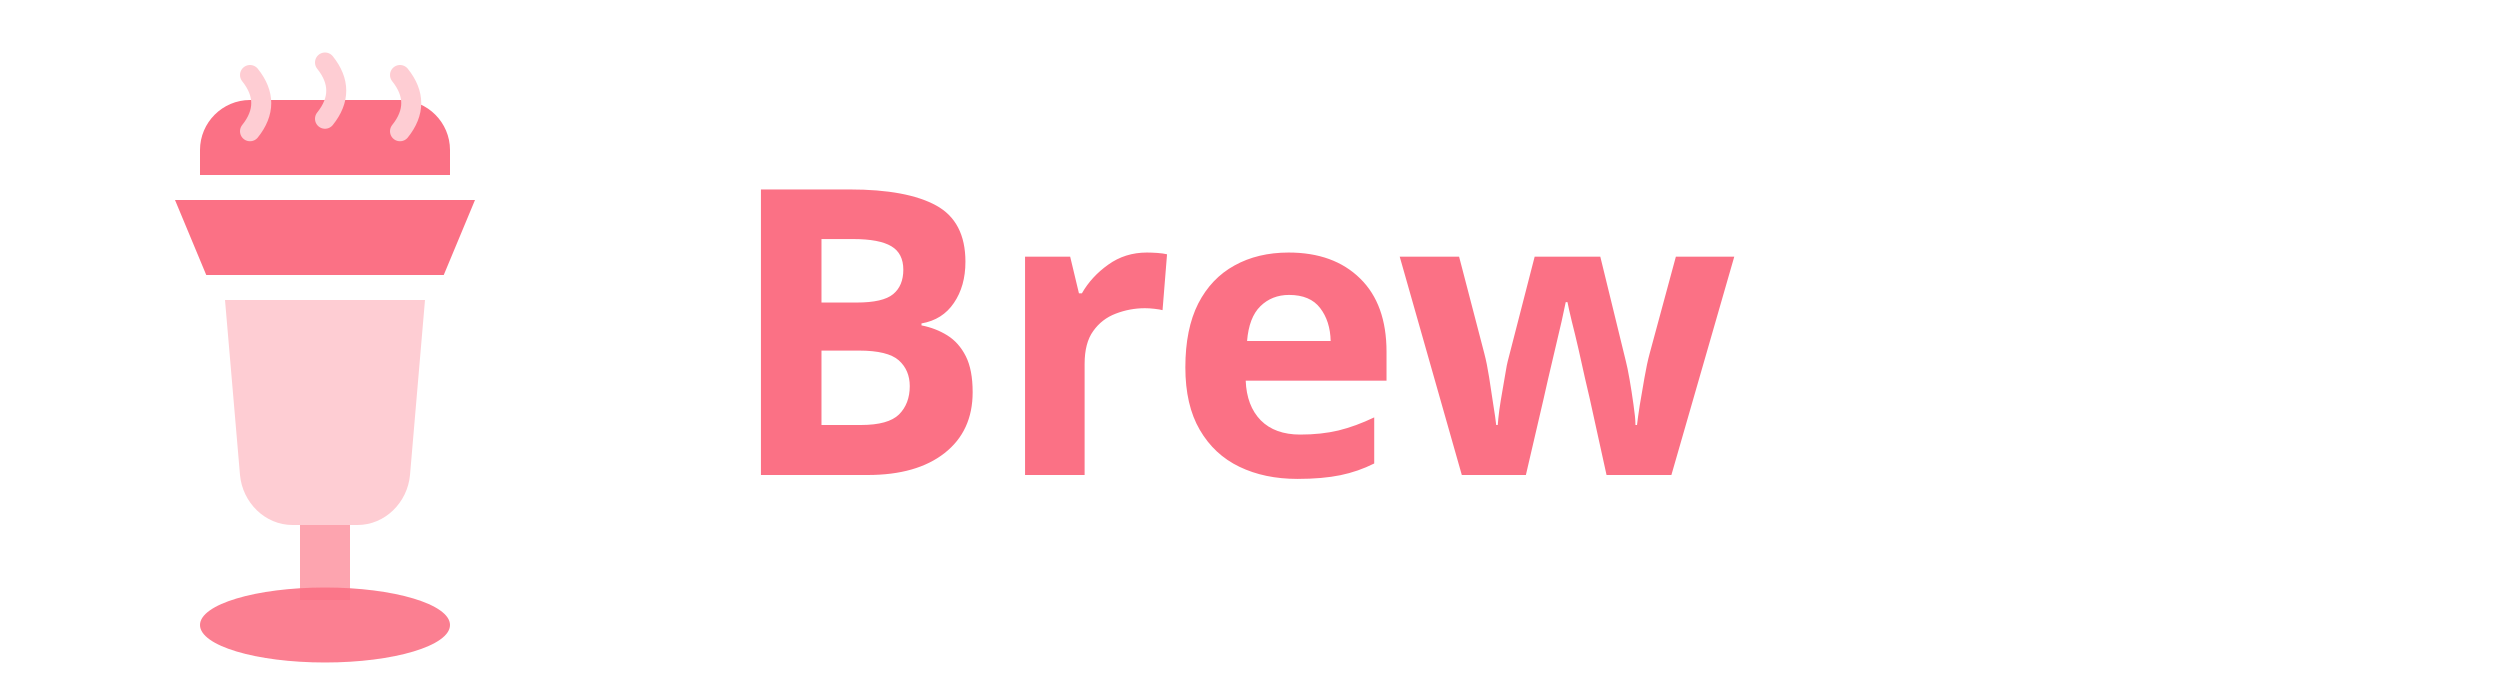
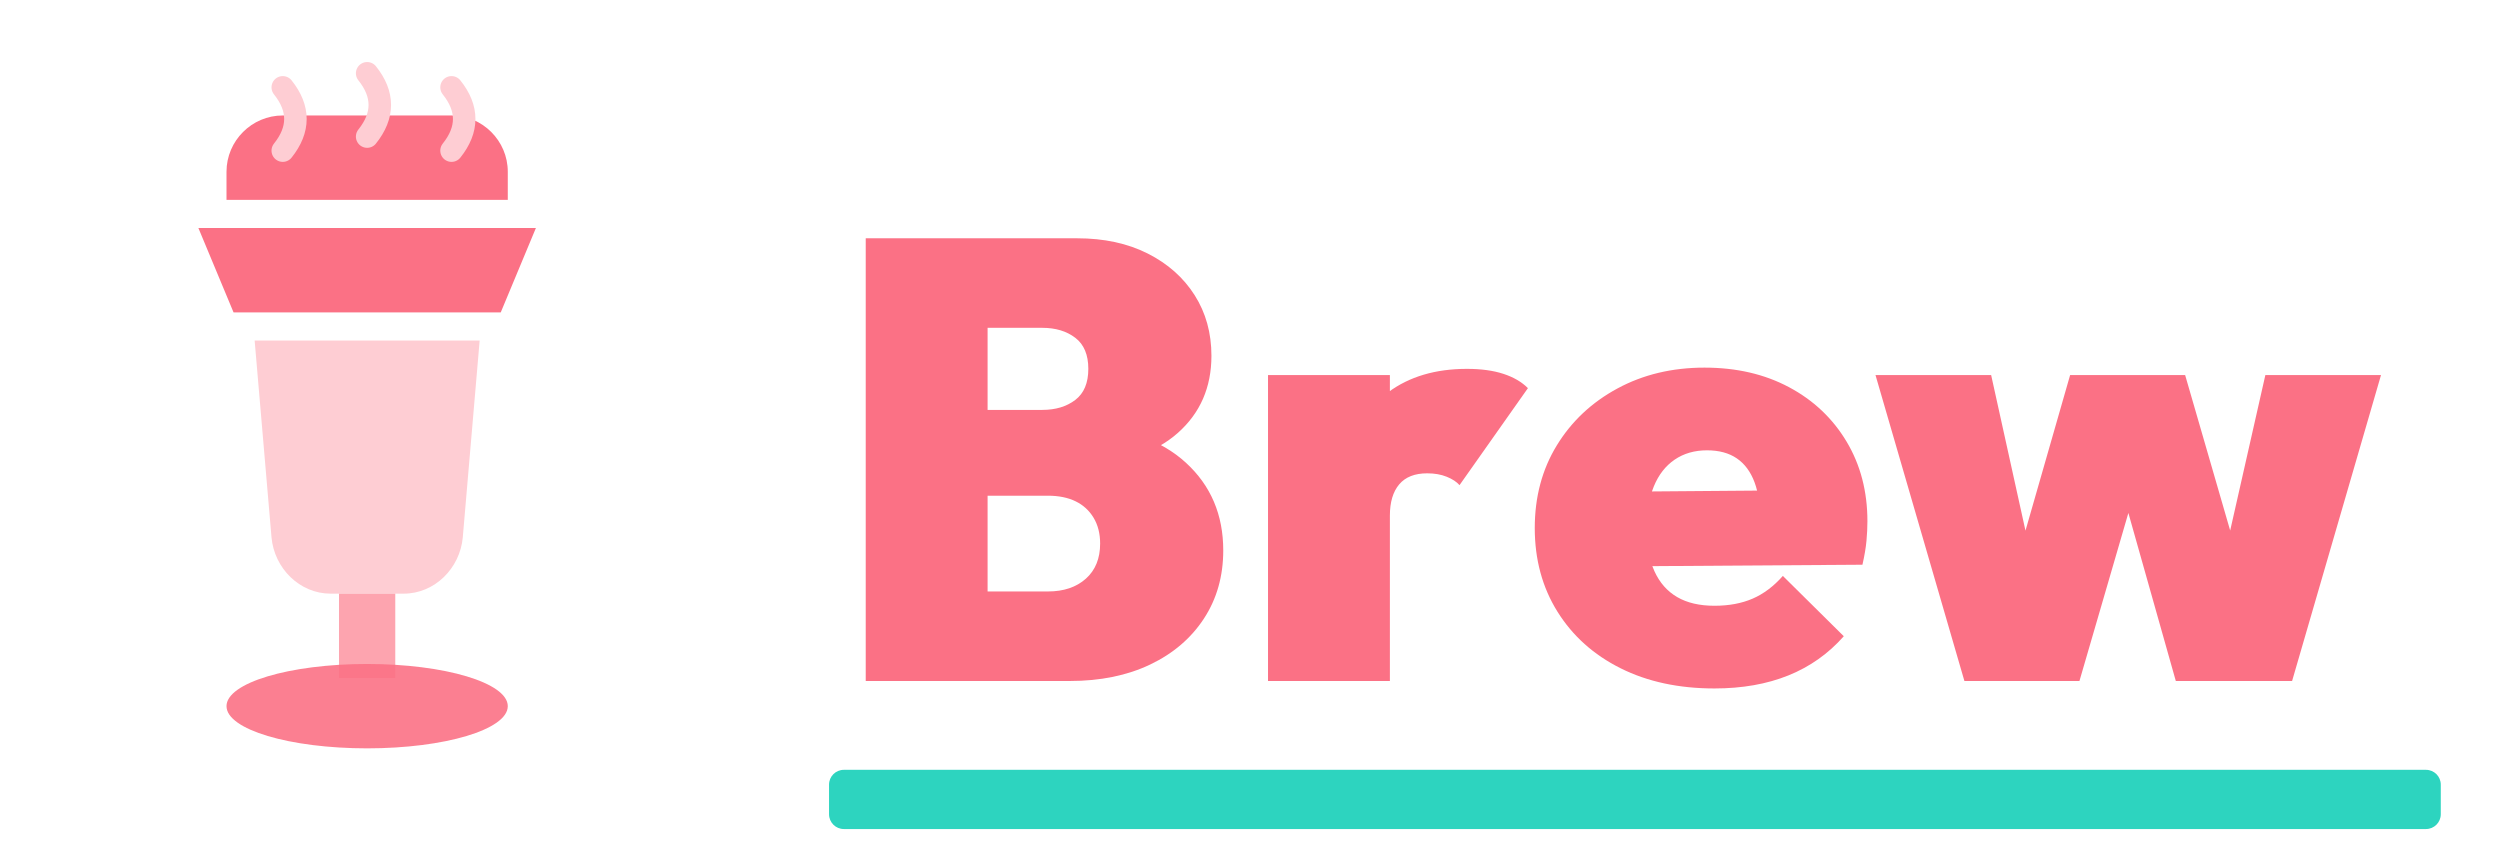
- <svg xmlns="http://www.w3.org/2000/svg" viewBox="0 0 200 56" fill="none" role="img" aria-label="Brew">
-   <g transform="translate(2,4)">
+ <svg xmlns="http://www.w3.org/2000/svg" viewBox="0 0 168.87 58.00" fill="none" role="img" aria-label="Brew">
+   <g transform="translate(2,4) scale(0.95)">
    <path fill="#FB7185" d="M14 8c0-2.2 1.8-4 4-4h12c2.2 0 4 1.8 4 4v2H14V8z" />
    <path fill="#FB7185" d="M12 12h24l-2.5 6H14.5L12 12z" />
    <path fill="#FECDD3" d="M16 20h16l-1.2 14c-.2 2.2-2 4-4.2 4h-5.2c-2.2 0-4-1.8-4.2-4L16 20z" />
    <path fill="#FDA4AF" d="M22 38h4v6h-4z" />
    <ellipse cx="24" cy="46" rx="10" ry="3" fill="#FB7185" opacity=".9" />
    <path stroke="#FECDD3" stroke-width="1.6" stroke-linecap="round" fill="none" d="M18 2c1.2 1.5 1.2 3 0 4.5M24 1c1.2 1.5 1.2 3 0 4.5M30 2c1.2 1.5 1.2 3 0 4.5" />
  </g>
-   <text x="58" y="38" font-family="Outfit, IBM Plex Sans, system-ui, sans-serif" font-size="32" font-weight="700" fill="#FB7185">Brew</text>
+   <path fill="#FB7185" d="M65.282 46.0V39.952H70.784Q72.38 39.952 73.346 39.091Q74.312 38.23 74.312 36.718Q74.312 35.71 73.871 34.975Q73.43 34.24 72.653 33.862Q71.876 33.484 70.784 33.484H65.282V27.688H70.406Q71.75 27.688 72.632 27.016Q73.514 26.344 73.514 24.916Q73.514 23.488 72.632 22.816Q71.75 22.144 70.406 22.144H65.282V16.096H72.758Q75.488 16.096 77.525 17.125Q79.562 18.154 80.696 19.939Q81.83 21.724 81.83 24.034Q81.83 27.226 79.562 29.242Q77.294 31.258 72.926 31.552L72.842 28.654Q77.588 28.948 80.108 31.258Q82.628 33.568 82.628 37.18Q82.628 39.784 81.326 41.779Q80.024 43.774 77.693 44.887Q75.362 46.0 72.254 46.0ZM58.478 46.0V16.096H66.71V46.0Z" />
+   <path fill="#FB7185" d="M85.652 46.0V25.336H93.884V46.0ZM93.884 34.828 90.062 31.426Q91.658 28.066 93.779 26.491Q95.899 24.916 99.092 24.916Q100.52 24.916 101.549 25.252Q102.578 25.588 103.208 26.218L98.588 32.77Q98.294 32.434 97.722 32.203Q97.151 31.972 96.404 31.972Q95.144 31.972 94.514 32.717Q93.884 33.463 93.884 34.828Z" />
+   <path fill="#FB7185" d="M115.808 46.504Q112.196 46.504 109.466 45.139Q106.736 43.774 105.203 41.317Q103.67 38.86 103.67 35.668Q103.67 32.518 105.161 30.082Q106.652 27.646 109.256 26.239Q111.86 24.832 115.136 24.832Q118.37 24.832 120.848 26.155Q123.326 27.478 124.733 29.83Q126.14 32.182 126.14 35.206Q126.14 35.836 126.077 36.529Q126.014 37.222 125.804 38.146L107.156 38.272V33.232L122.738 33.106L118.916 35.332Q118.916 33.652 118.517 32.581Q118.118 31.51 117.32 30.964Q116.522 30.418 115.304 30.418Q114.044 30.418 113.12 31.048Q112.196 31.678 111.713 32.854Q111.23 34.03 111.23 35.71Q111.23 37.432 111.755 38.587Q112.28 39.742 113.288 40.33Q114.296 40.918 115.808 40.918Q117.278 40.918 118.391 40.435Q119.504 39.952 120.428 38.902L124.544 42.976Q122.99 44.74 120.806 45.622Q118.622 46.504 115.808 46.504Z" />
+   <path fill="#FB7185" d="M132.692 46.0 126.686 25.336H134.498L137.816 40.372L135.506 40.414L139.832 25.336H147.602L151.97 40.414L149.618 40.372L153.02 25.336H160.832L154.826 46.0H146.972L142.94 31.72H144.62L140.462 46.0Z" />
+   <rect x="56" y="52" width="108.87" height="4" rx="1" fill="#2DD4BF" />
</svg>
